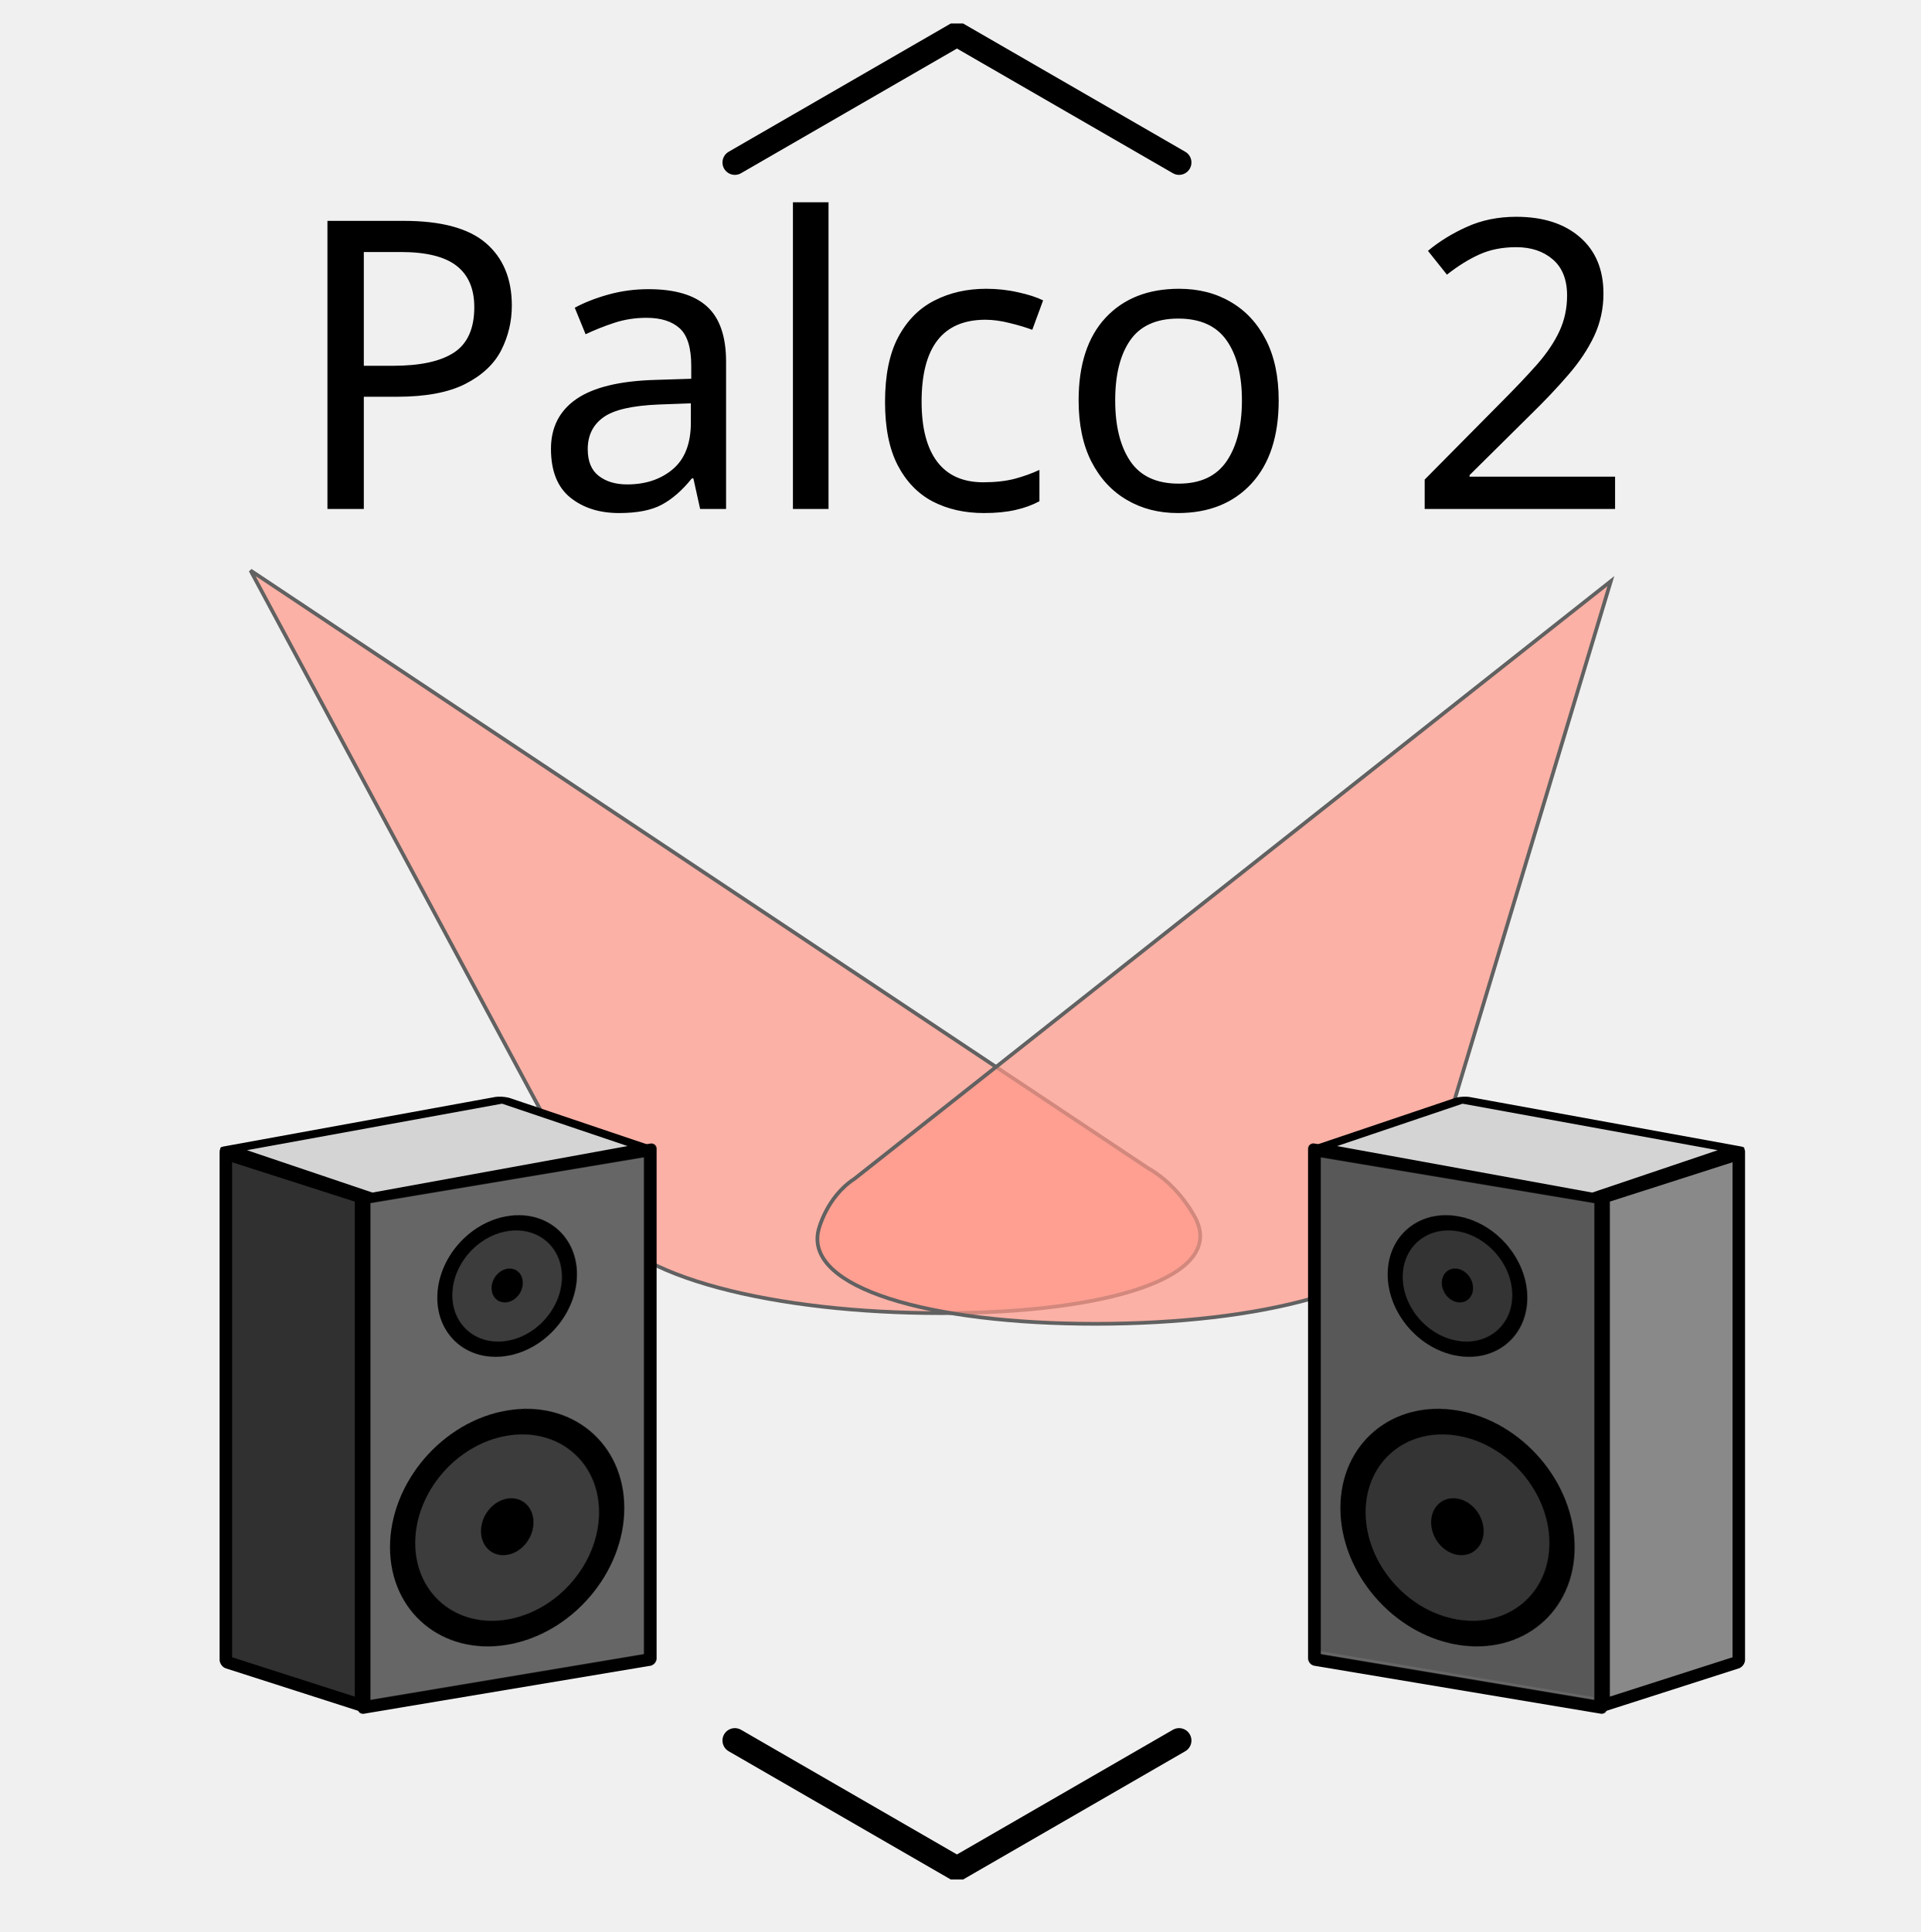
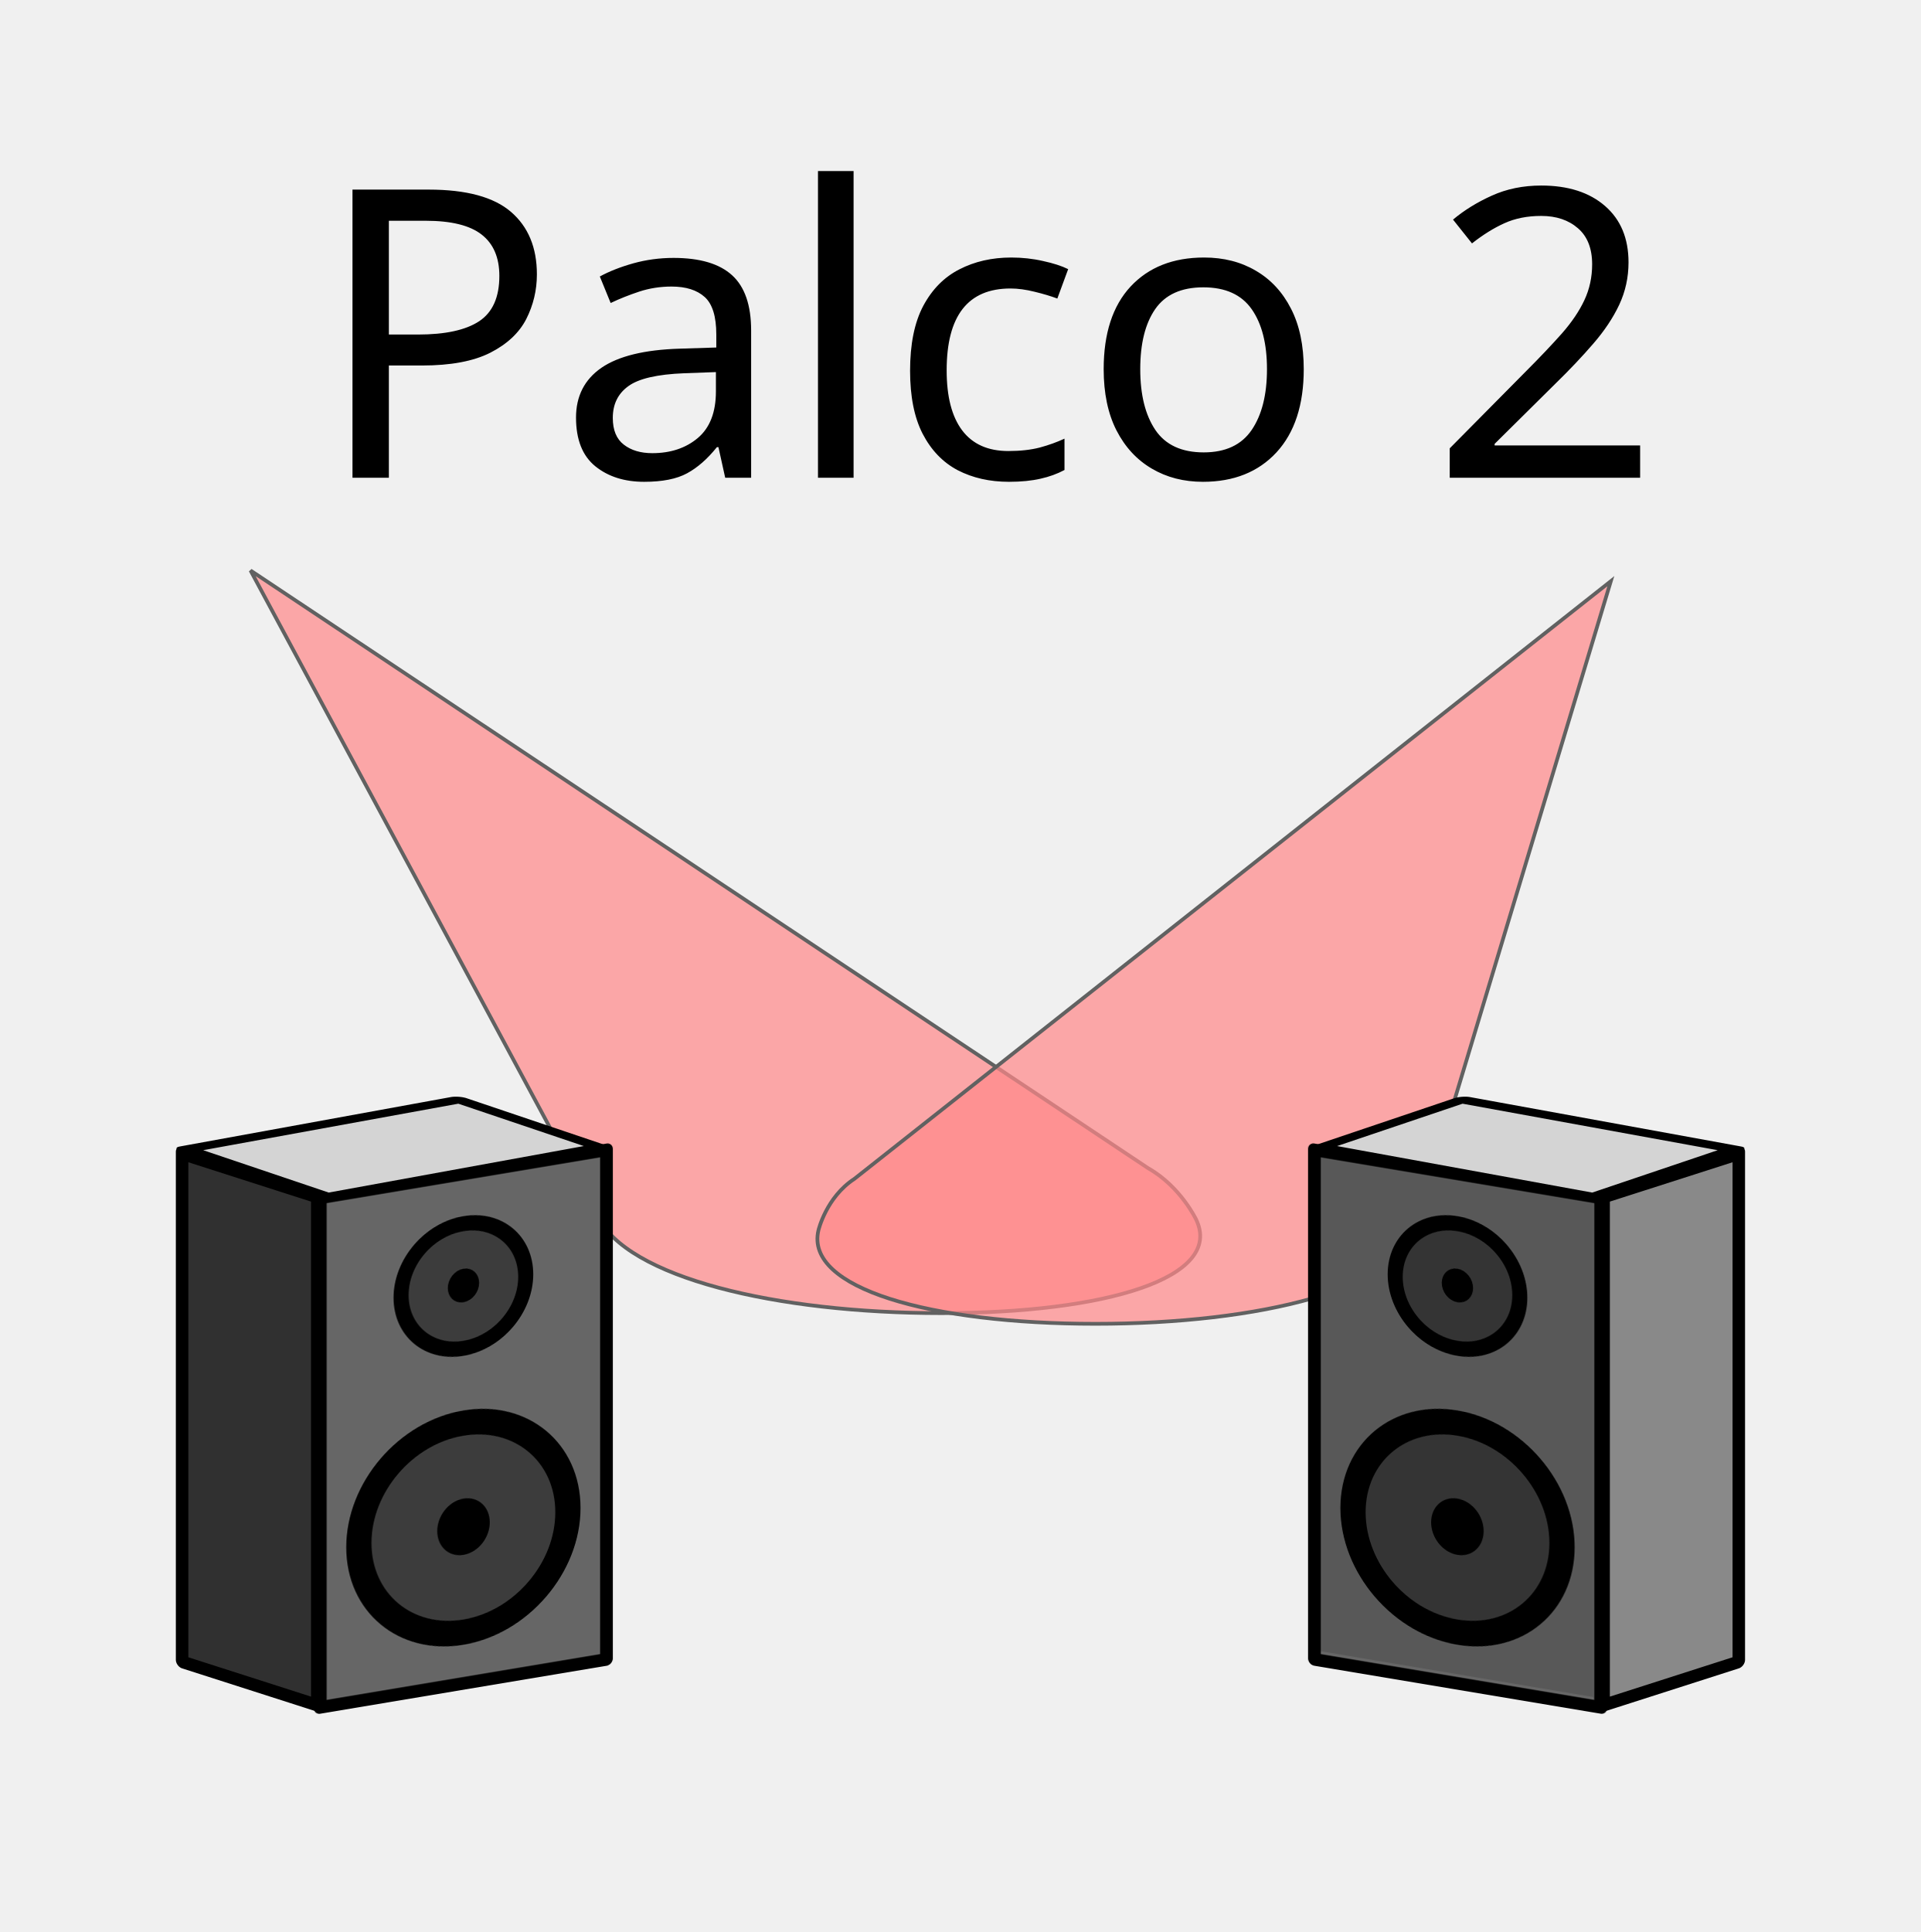
<svg xmlns="http://www.w3.org/2000/svg" xmlns:ns2="http://www.openswatchbook.org/uri/2009/osb" xmlns:xlink="http://www.w3.org/1999/xlink" width="155.1" height="156" viewBox="0 0 155.1 156" id="svg2" version="1.1">
  <defs id="defs4">
    <pattern xlink:href="#pattern7820" id="pattern7845" patternTransform="matrix(-1,-0.167412,0,1,419.0298,399.4892)" />
    <pattern xlink:href="#pattern7807" id="pattern7820" patternTransform="matrix(1,-0.167412,0,1,335.5105,399.4892)" />
    <linearGradient id="linearGradient6289" ns2:paint="solid">
      <stop style="stop-color:#646464;stop-opacity:1;" offset="0" id="stop6291" />
    </linearGradient>
    <pattern patternUnits="userSpaceOnUse" width="24.136" height="42.167" patternTransform="translate(372.1286,394.3122)" id="pattern7807">
      <rect ry="0" y="0.514" x="0.514" height="41.14" width="23.108" id="rect7789" style="opacity:1;fill:#666666;fill-opacity:1;stroke:#000000;stroke-width:1.027;stroke-linecap:round;stroke-linejoin:round;stroke-miterlimit:4;stroke-dasharray:none;stroke-opacity:1" />
      <g id="g7797" transform="translate(-372.1286,-394.3122)">
        <circle style="opacity:1;fill:#3c3c3c;fill-opacity:1;stroke:#000000;stroke-width:1.215;stroke-linecap:round;stroke-linejoin:round;stroke-miterlimit:4;stroke-dasharray:none;stroke-opacity:1" id="path7793" cx="384.196" cy="403.88" r="5.032" />
        <ellipse style="opacity:1;fill:#000000;fill-opacity:1;stroke:#000000;stroke-width:1.1;stroke-linecap:round;stroke-linejoin:round;stroke-miterlimit:4;stroke-dasharray:none;stroke-opacity:1" id="path7795" cx="384.201" cy="403.838" rx="0.714" ry="0.804" />
      </g>
      <g transform="matrix(1.677327,0,0,1.677327,-632.3551,-648.3624)" id="g7801">
        <circle r="5.032" cy="403.88" cx="384.196" id="circle7803" style="opacity:1;fill:#3c3c3c;fill-opacity:1;stroke:#000000;stroke-width:1.215;stroke-linecap:round;stroke-linejoin:round;stroke-miterlimit:4;stroke-dasharray:none;stroke-opacity:1" />
        <ellipse ry="0.804" rx="0.714" cy="403.838" cx="384.201" id="ellipse7805" style="opacity:1;fill:#000000;fill-opacity:1;stroke:#000000;stroke-width:1.1;stroke-linecap:round;stroke-linejoin:round;stroke-miterlimit:4;stroke-dasharray:none;stroke-opacity:1" />
      </g>
    </pattern>
  </defs>
  <g id="layer1" style="display:inline" transform="translate(0,-896.3622)">
-     <path id="path4253" style="fill:#ff9788;fill-opacity:0.713;fill-rule:evenodd;stroke:#616161;stroke-width:0.3;stroke-linecap:butt;stroke-linejoin:miter;stroke-miterlimit:4;stroke-dasharray:none;stroke-opacity:1" d="m 92.711,990.686 -72.48,-48.259 28.003,52.103 c 2.364,5.002 14.463,7.862 27.777,7.862 13.314,0 22.801,-2.86 20.588,-7.545 0,0 -1.251,-2.669 -3.888,-4.161 z" />
-     <g id="g7829" transform="translate(-306.624,593.1647)">
+     <path id="path4253" style="fill:#ff888a;fill-opacity:0.713;fill-rule:evenodd;stroke:#616161;stroke-width:0.3;stroke-linecap:butt;stroke-linejoin:miter;stroke-miterlimit:4;stroke-dasharray:none;stroke-opacity:1" d="m 92.711,990.686 -72.48,-48.259 28.003,52.103 c 2.364,5.002 14.463,7.862 27.777,7.862 13.314,0 22.801,-2.86 20.588,-7.545 0,0 -1.251,-2.669 -3.888,-4.161 z" />
+     <g id="g7829" transform="translate(-310.1574,593.1647)">
      <path id="rect7816" d="m 335.511,399.489 24.136,-4.041 0,42.167 -24.136,4.041 z" style="fill:url(#pattern7820);stroke:none" />
      <rect transform="matrix(0.9522174,0.3054209,0,1,0,0)" y="292.154" x="341.164" height="41.029" width="11.463" id="rect7825" style="opacity:1;fill:#303030;fill-opacity:1;stroke:#000000;stroke-width:1.058;stroke-linecap:round;stroke-linejoin:round;stroke-miterlimit:4;stroke-dasharray:none;stroke-opacity:1" />
      <rect transform="matrix(0.9837915,-0.1793162,0.9474611,0.3198711,0,0)" y="924.287" x="-559.491" height="12.003" width="22.249" id="rect7827" style="opacity:1;fill:#d4d4d4;fill-opacity:1;stroke:#000000;stroke-width:1.306;stroke-linecap:round;stroke-linejoin:round;stroke-miterlimit:4;stroke-dasharray:none;stroke-opacity:1" />
    </g>
-     <path d="m 68.996,991.548 61.084,-48.259 -15.699,52.103 c -1.183,5.002 -12.607,7.862 -25.921,7.862 -13.314,0 -23.476,-2.86 -22.37,-7.545 0,0 0.62,-2.669 2.906,-4.161 z" style="fill:#ff9788;fill-opacity:0.713;fill-rule:evenodd;stroke:#616161;stroke-width:0.3;stroke-linecap:butt;stroke-linejoin:miter;stroke-miterlimit:4;stroke-dasharray:none;stroke-opacity:1" id="path4266" />
+     <path d="m 68.996,991.548 61.084,-48.259 -15.699,52.103 c -1.183,5.002 -12.607,7.862 -25.921,7.862 -13.314,0 -23.476,-2.86 -22.37,-7.545 0,0 0.62,-2.669 2.906,-4.161 z" style="fill:#ff888a;fill-opacity:0.713;fill-rule:evenodd;stroke:#616161;stroke-width:0.3;stroke-linecap:butt;stroke-linejoin:miter;stroke-miterlimit:4;stroke-dasharray:none;stroke-opacity:1" id="path4266" />
    <g id="g4232" transform="translate(-289.2645,593.1647)">
      <path style="fill:url(#pattern7845);stroke:none" d="m 419.03,399.489 -24.136,-4.041 0,42.167 24.136,4.041 z" id="path7836" />
      <rect style="opacity:1;fill:#898989;fill-opacity:1;stroke:#000000;stroke-width:1.058;stroke-linecap:round;stroke-linejoin:round;stroke-miterlimit:4;stroke-dasharray:none;stroke-opacity:1" id="rect7838" width="11.463" height="41.029" x="-451.239" y="534.171" transform="matrix(-0.9522174,0.3054209,0,1,0,0)" />
      <rect style="opacity:1;fill:#d4d4d4;fill-opacity:1;stroke:#000000;stroke-width:1.306;stroke-linecap:round;stroke-linejoin:round;stroke-miterlimit:4;stroke-dasharray:none;stroke-opacity:1" id="rect7840" width="22.249" height="12.003" x="-1057.562" y="645.075" transform="matrix(-0.9837915,-0.1793162,-0.9474611,0.3198711,0,0)" />
      <rect transform="matrix(0.9861984,0.1655681,0,1,0,0)" y="329.856" x="401.252" height="40.199" width="22.528" id="rect7869" style="opacity:0.139;fill:#000000;fill-opacity:1;stroke:none;stroke-width:1.1;stroke-linecap:round;stroke-linejoin:round;stroke-miterlimit:4;stroke-dasharray:none;stroke-opacity:1" />
    </g>
-     <text xml:space="preserve" style="font-style:normal;font-weight:normal;font-size:32.574px;line-height:125%;font-family:sans-serif;letter-spacing:0px;word-spacing:0px;fill:#000000;fill-opacity:1;stroke:none;stroke-width:1px;stroke-linecap:butt;stroke-linejoin:miter;stroke-opacity:1" x="23.287" y="937.464" id="text4268">
-       <tspan id="tspan4270" x="23.287" y="937.464" style="font-style:normal;font-variant:normal;font-weight:normal;font-stretch:normal;font-family:'Adobe Times';-inkscape-font-specification:'Adobe Times'">Palco 2</tspan>
+     <text xml:space="preserve" style="font-style:normal;font-weight:normal;font-size:32.574px;line-height:125%;font-family:sans-serif;letter-spacing:0px;word-spacing:0px;fill:#000000;fill-opacity:1;stroke:none;stroke-width:1px;stroke-linecap:butt;stroke-linejoin:miter;stroke-opacity:1" x="25.307" y="934.939" id="text4268">
+       <tspan id="tspan4270" x="25.307" y="934.939" style="font-style:normal;font-variant:normal;font-weight:normal;font-stretch:normal;font-family:'Adobe Times';-inkscape-font-specification:'Adobe Times'">Palco 2</tspan>
    </text>
-     <path style="display:inline;fill:#ffffff;fill-opacity:0;stroke:#000000;stroke-width:2;stroke-linecap:round;stroke-linejoin:bevel;stroke-miterlimit:4;stroke-dasharray:none;stroke-opacity:1" d="m 59.342,909.482 17.935,-10.355 17.935,10.355" id="path4354" />
-     <path id="path4965" d="m 59.342,1036.901 17.935,10.355 17.935,-10.355" style="display:inline;fill:#ffffff;fill-opacity:0;stroke:#000000;stroke-width:2;stroke-linecap:round;stroke-linejoin:bevel;stroke-miterlimit:4;stroke-dasharray:none;stroke-opacity:1" />
  </g>
  <g id="layer2" style="display:inline" transform="translate(0,-896.3622)" />
</svg>
